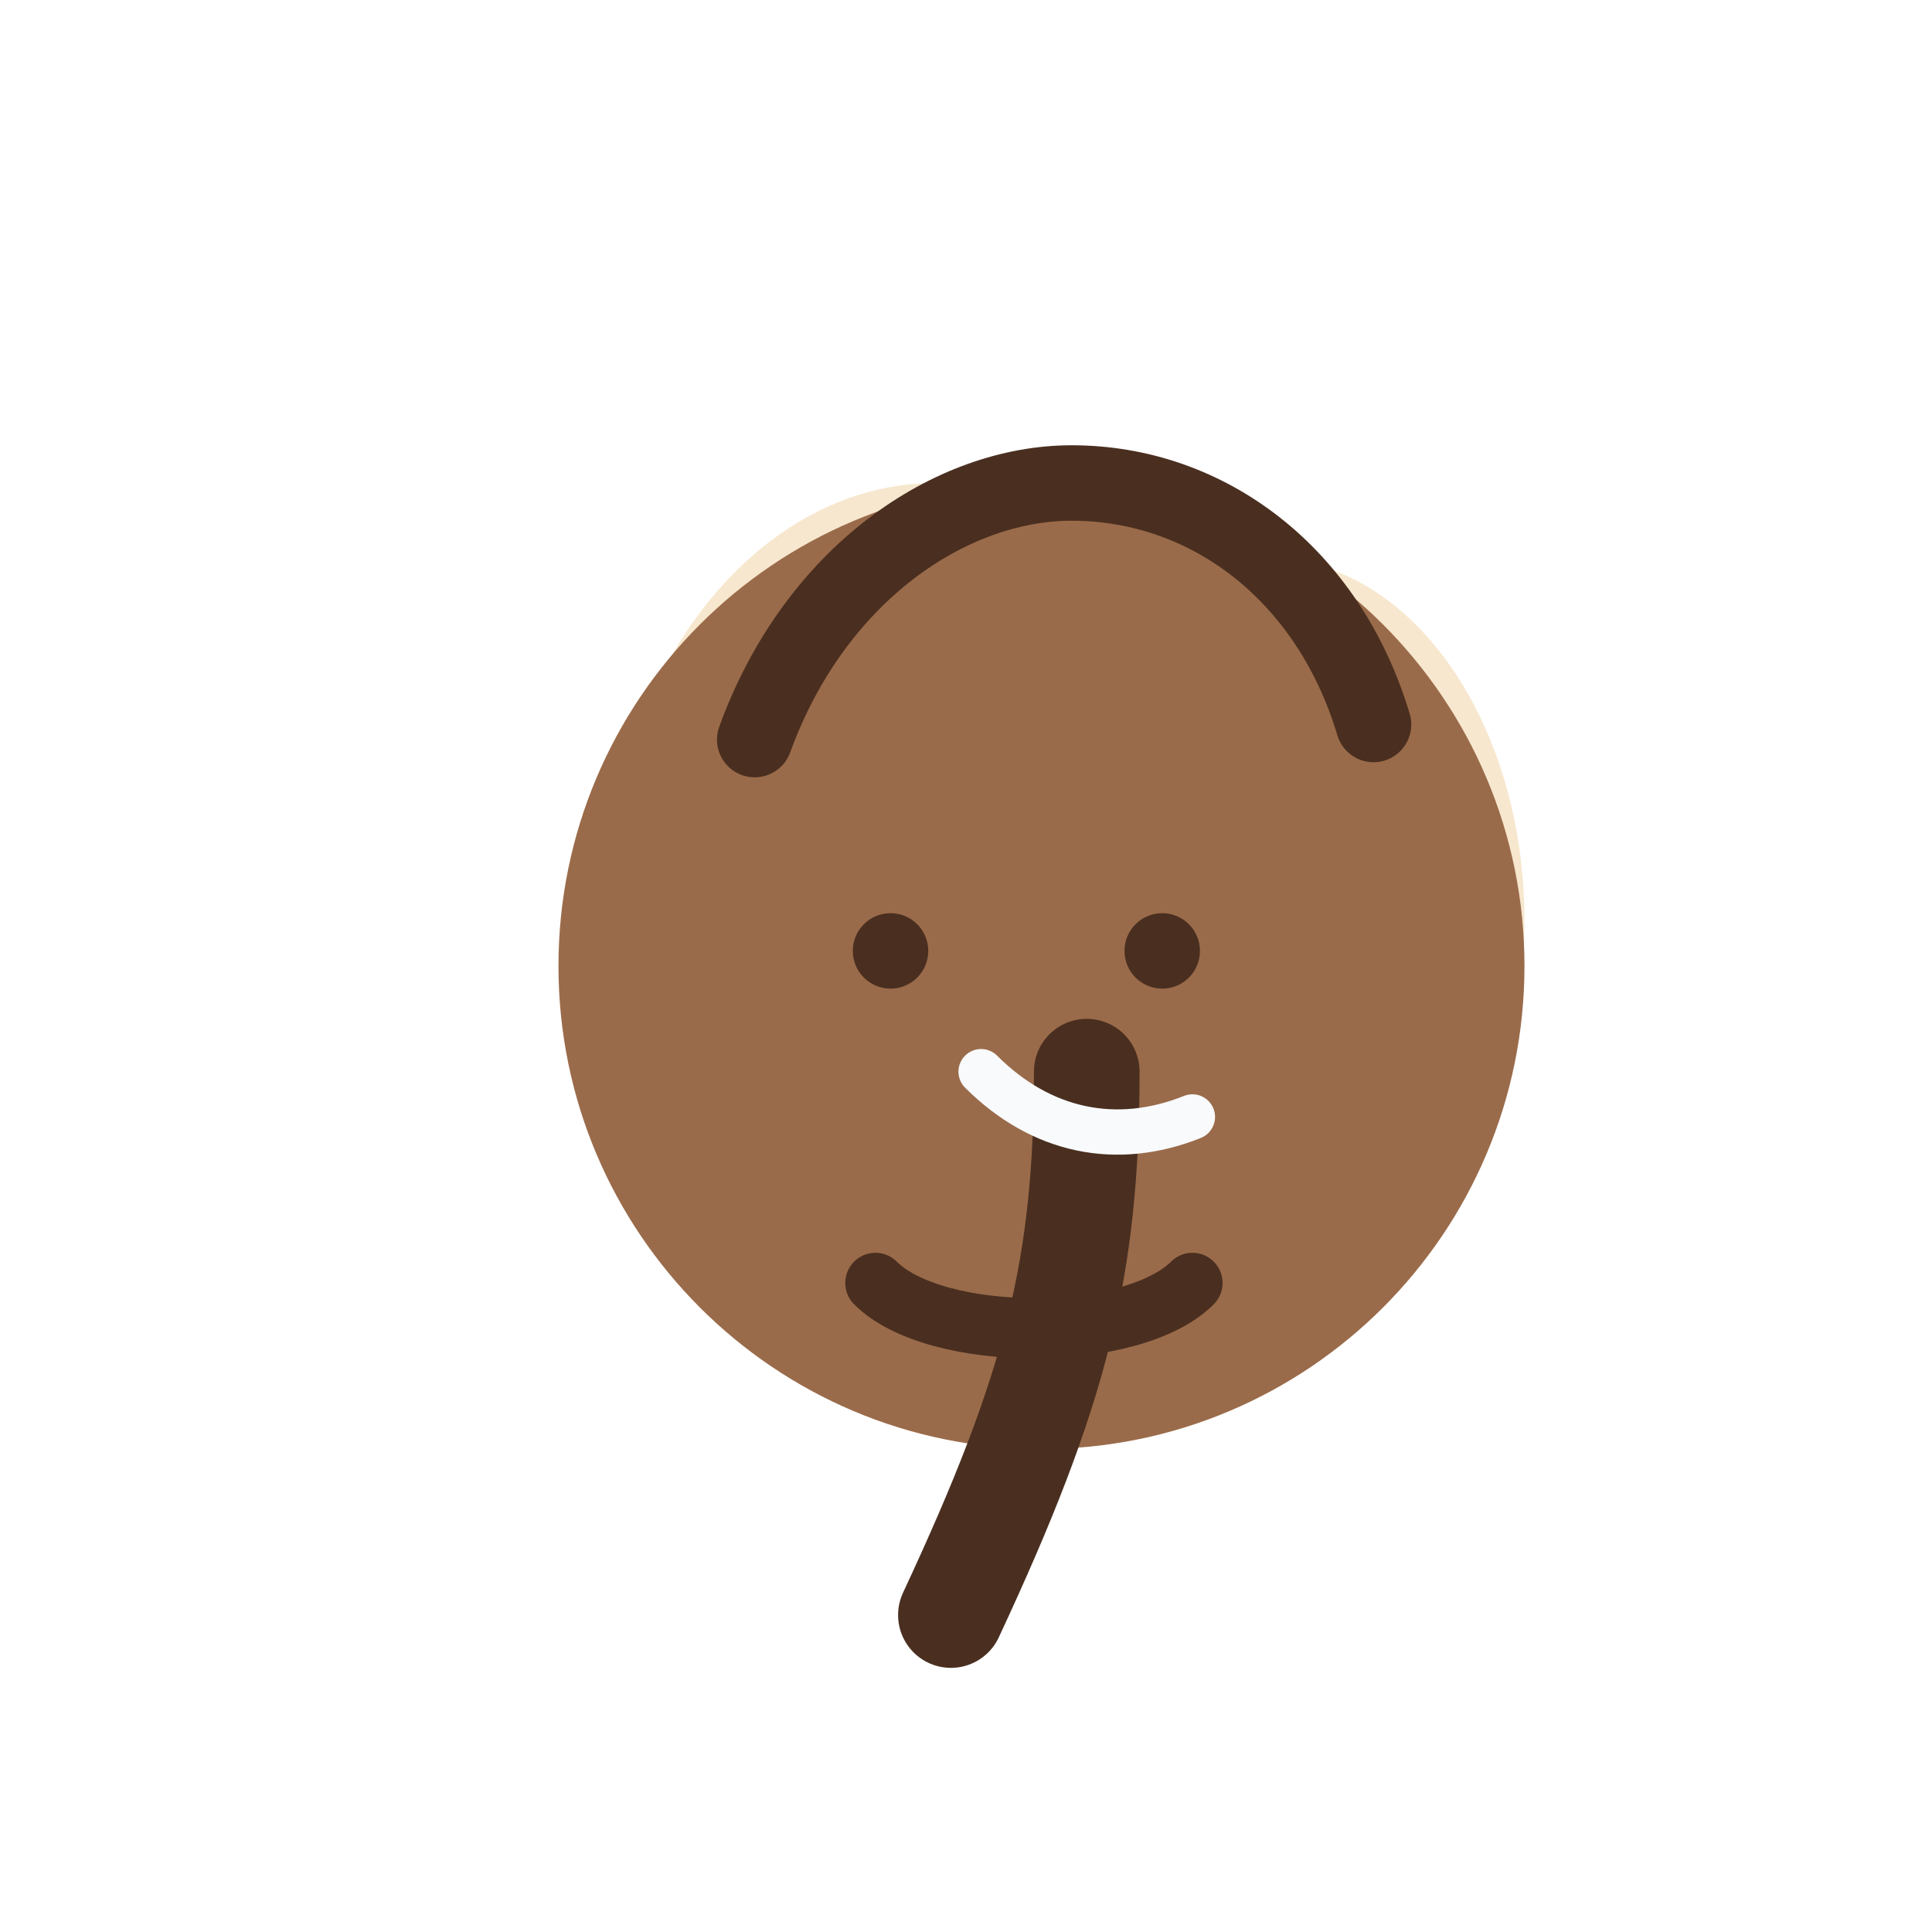
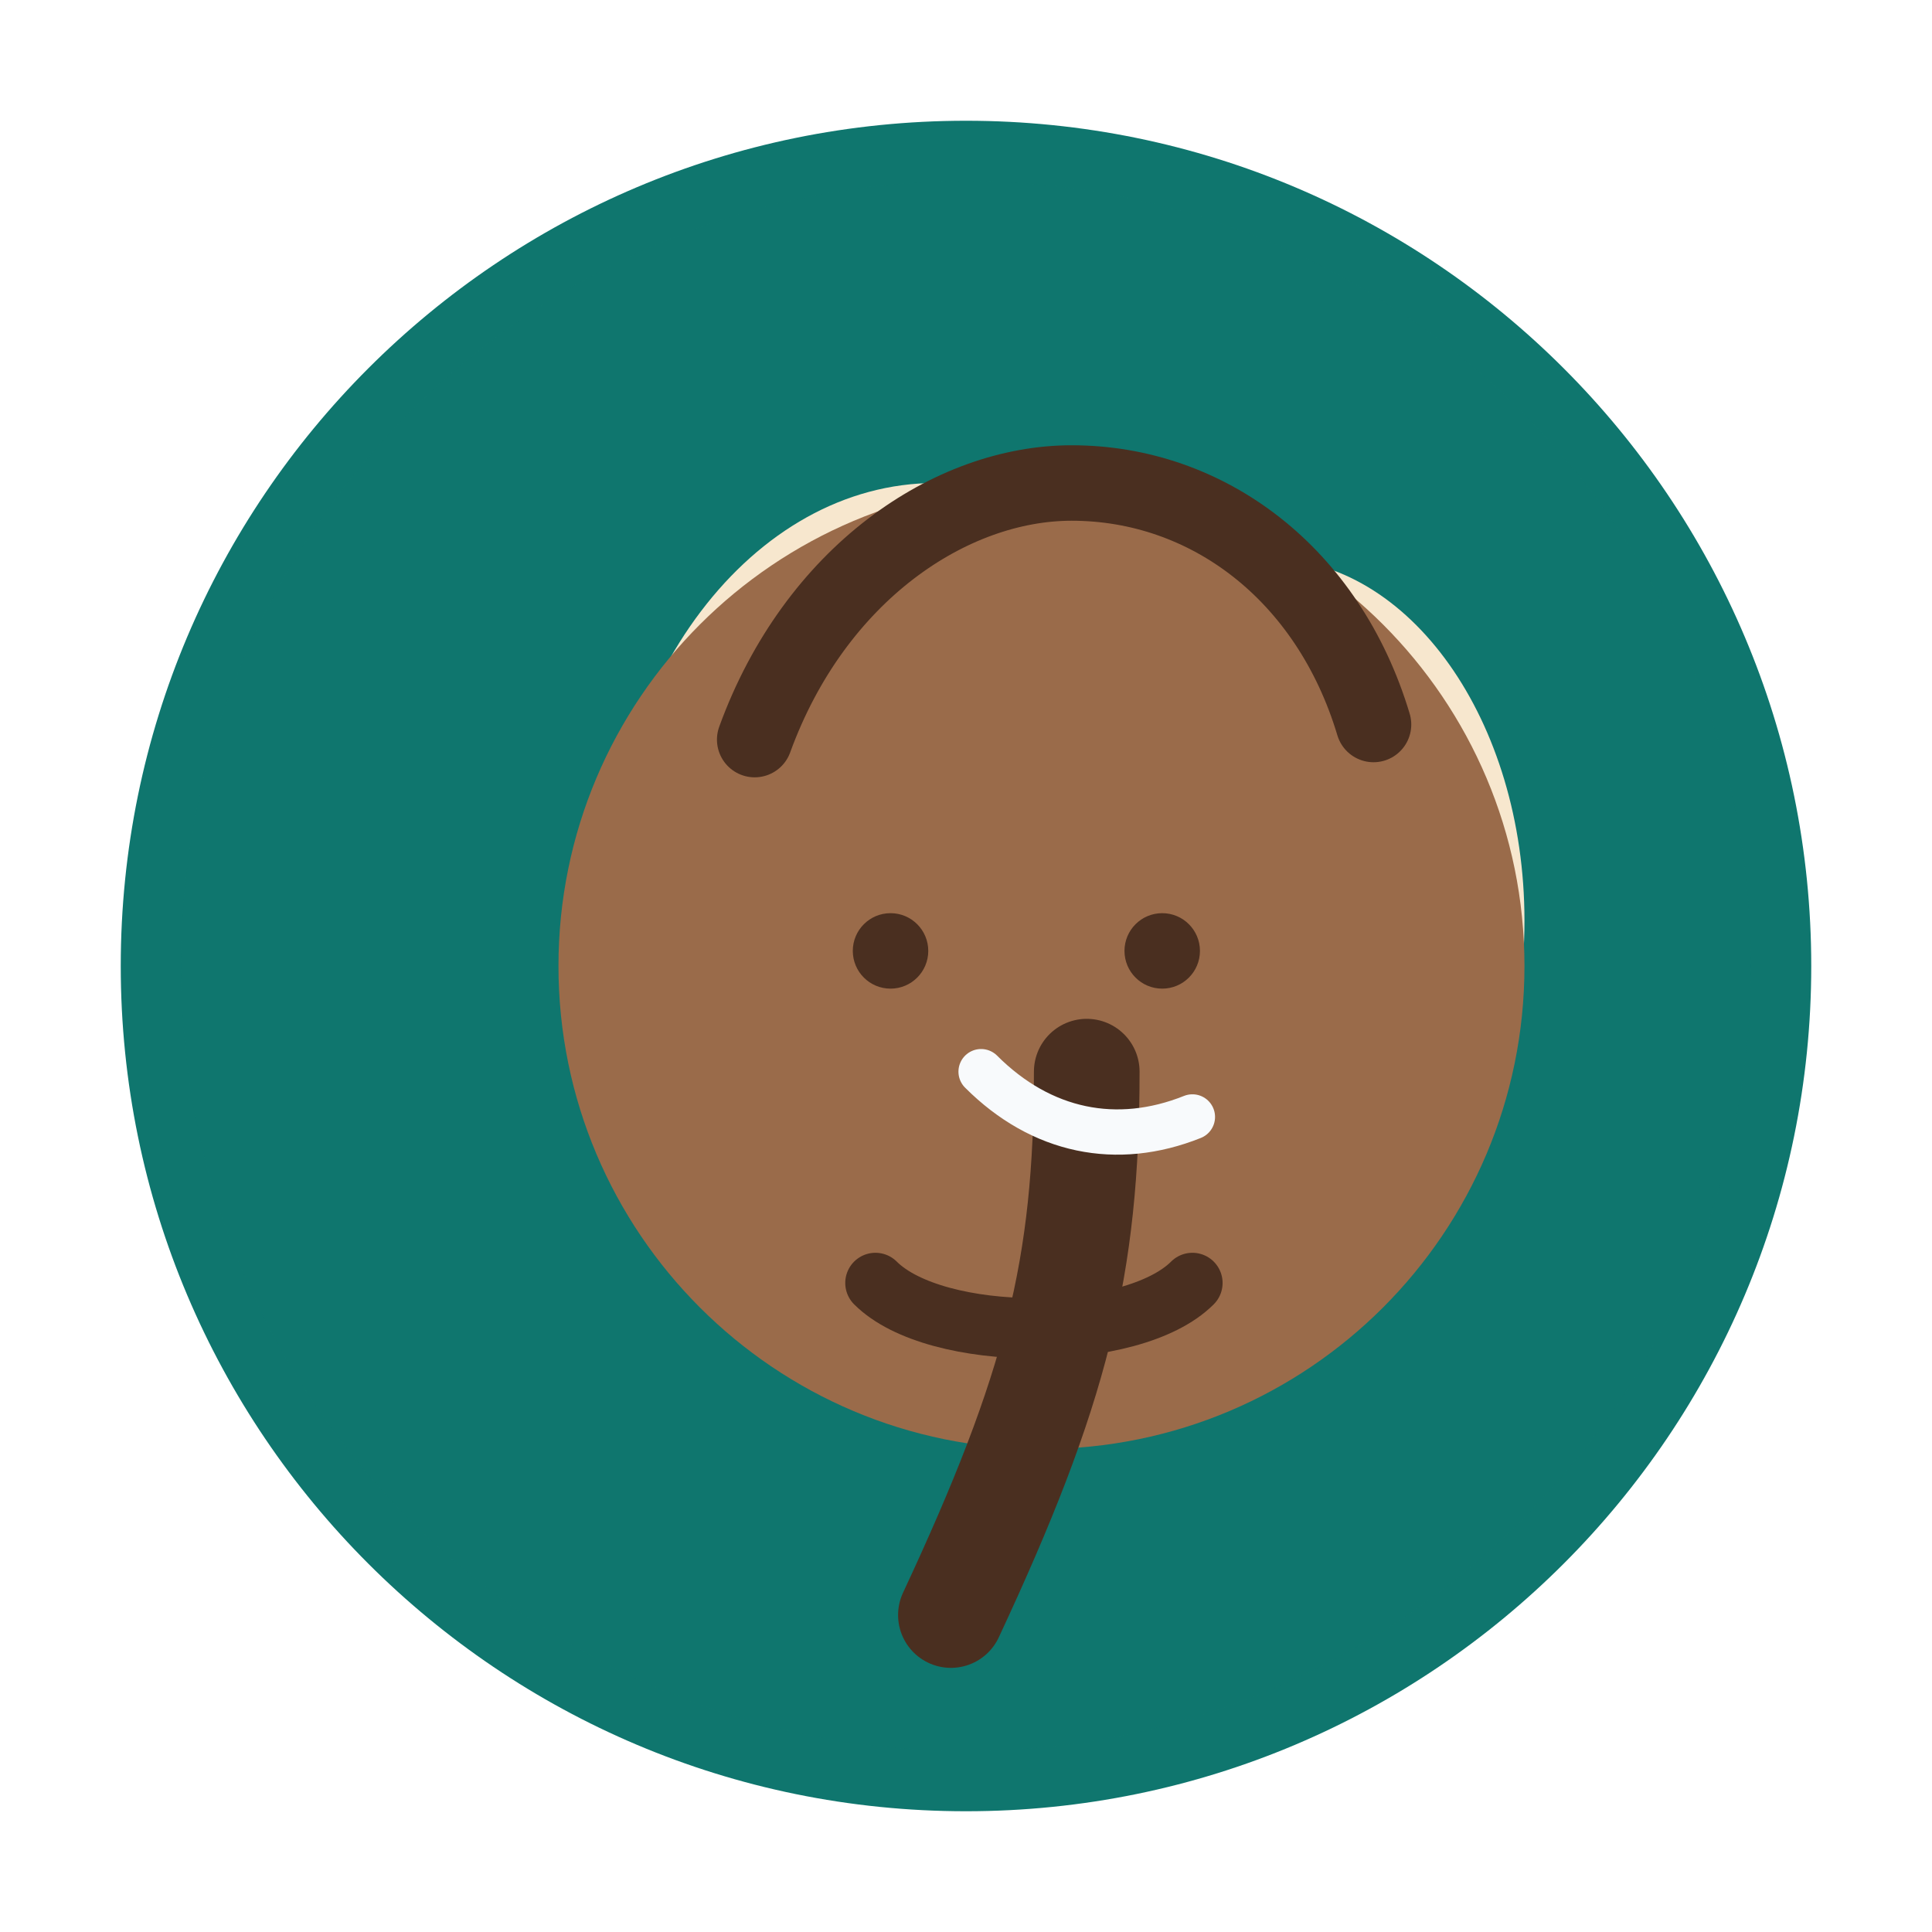
<svg xmlns="http://www.w3.org/2000/svg" viewBox="0 0 256 256" fill="none">
+   <circle cx="128" cy="128" r="112" fill="#0f766e" />
+   <circle cx="128" cy="128" r="104" fill="#0f766e" opacity="0.92" />
  <ellipse cx="124" cy="122" rx="44" ry="58" fill="#f7e7ce" />
  <ellipse cx="168" cy="122" rx="34" ry="48" fill="#f7e7ce" />
  <circle cx="138" cy="128" r="64" fill="#9a6b4a" />
  <path d="M100 98c8-22 26-34 42-34 18 0 34 12 40 32" stroke="#4a2f20" stroke-width="10" stroke-linecap="round" />
  <path d="M144 142c0 26-4 42-18 72" stroke="#4a2f20" stroke-width="14" stroke-linecap="round" />
  <path d="M130 142c8 8 18 10 28 6" stroke="#f8fafc" stroke-width="6" stroke-linecap="round" />
  <circle cx="118" cy="126" r="5" fill="#4a2f20" />
  <circle cx="154" cy="126" r="5" fill="#4a2f20" />
  <path d="M116 170c8 8 34 8 42 0" stroke="#4a2f20" stroke-width="8" stroke-linecap="round" />
</svg>
